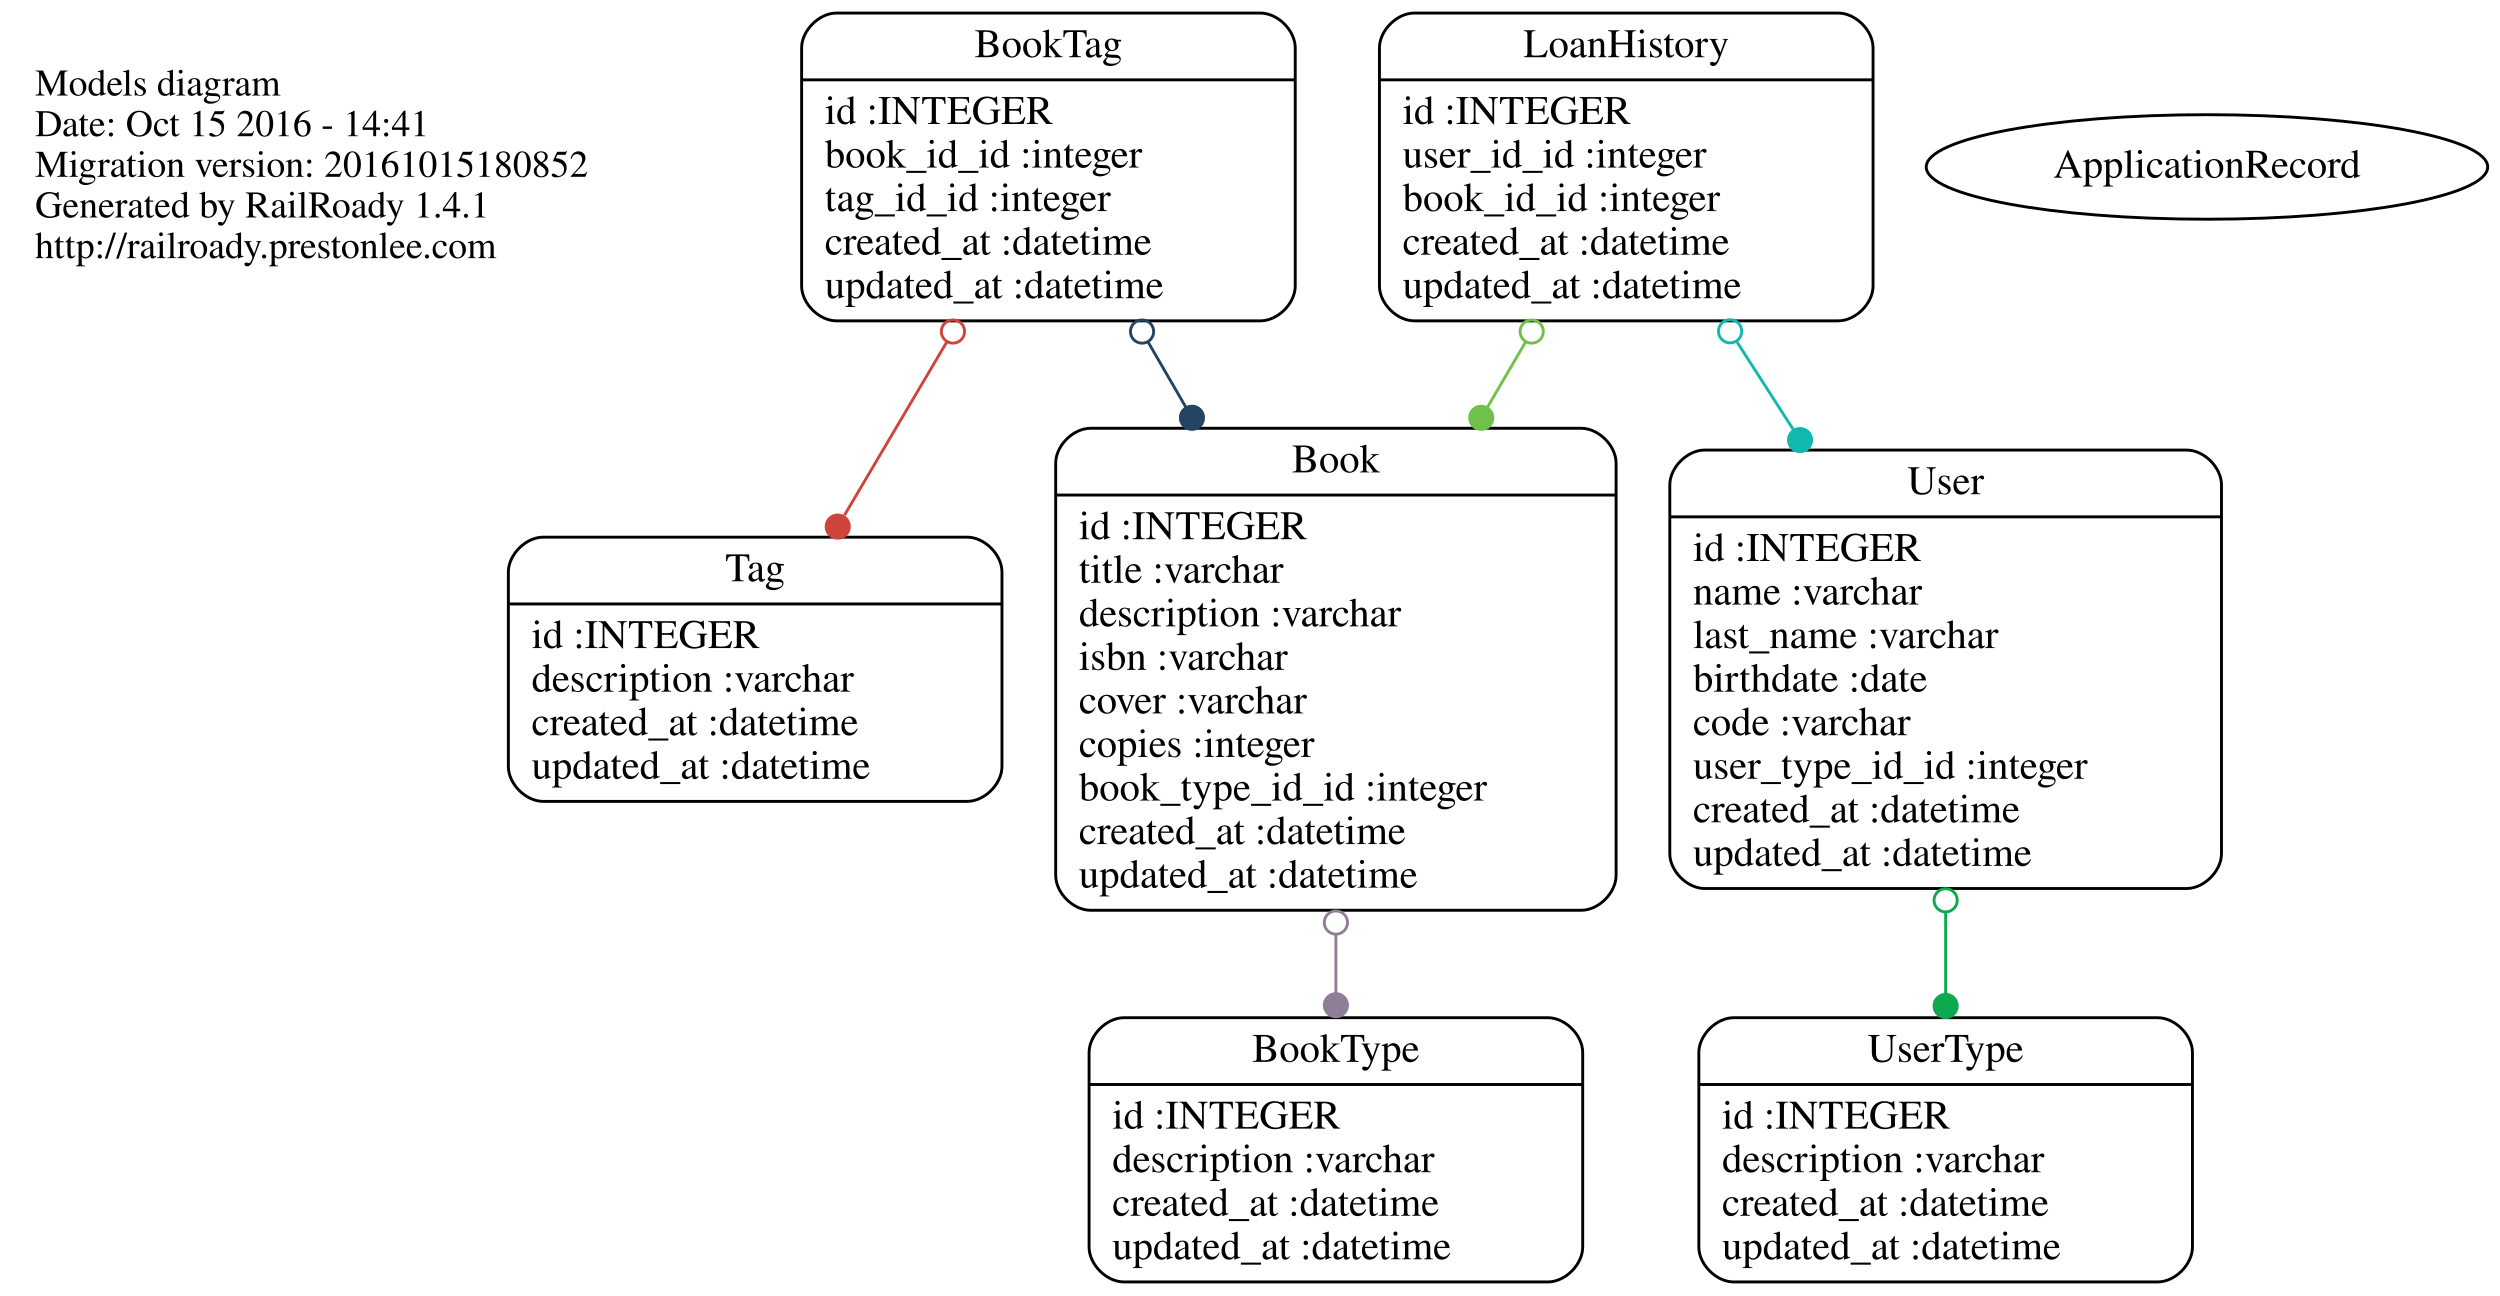
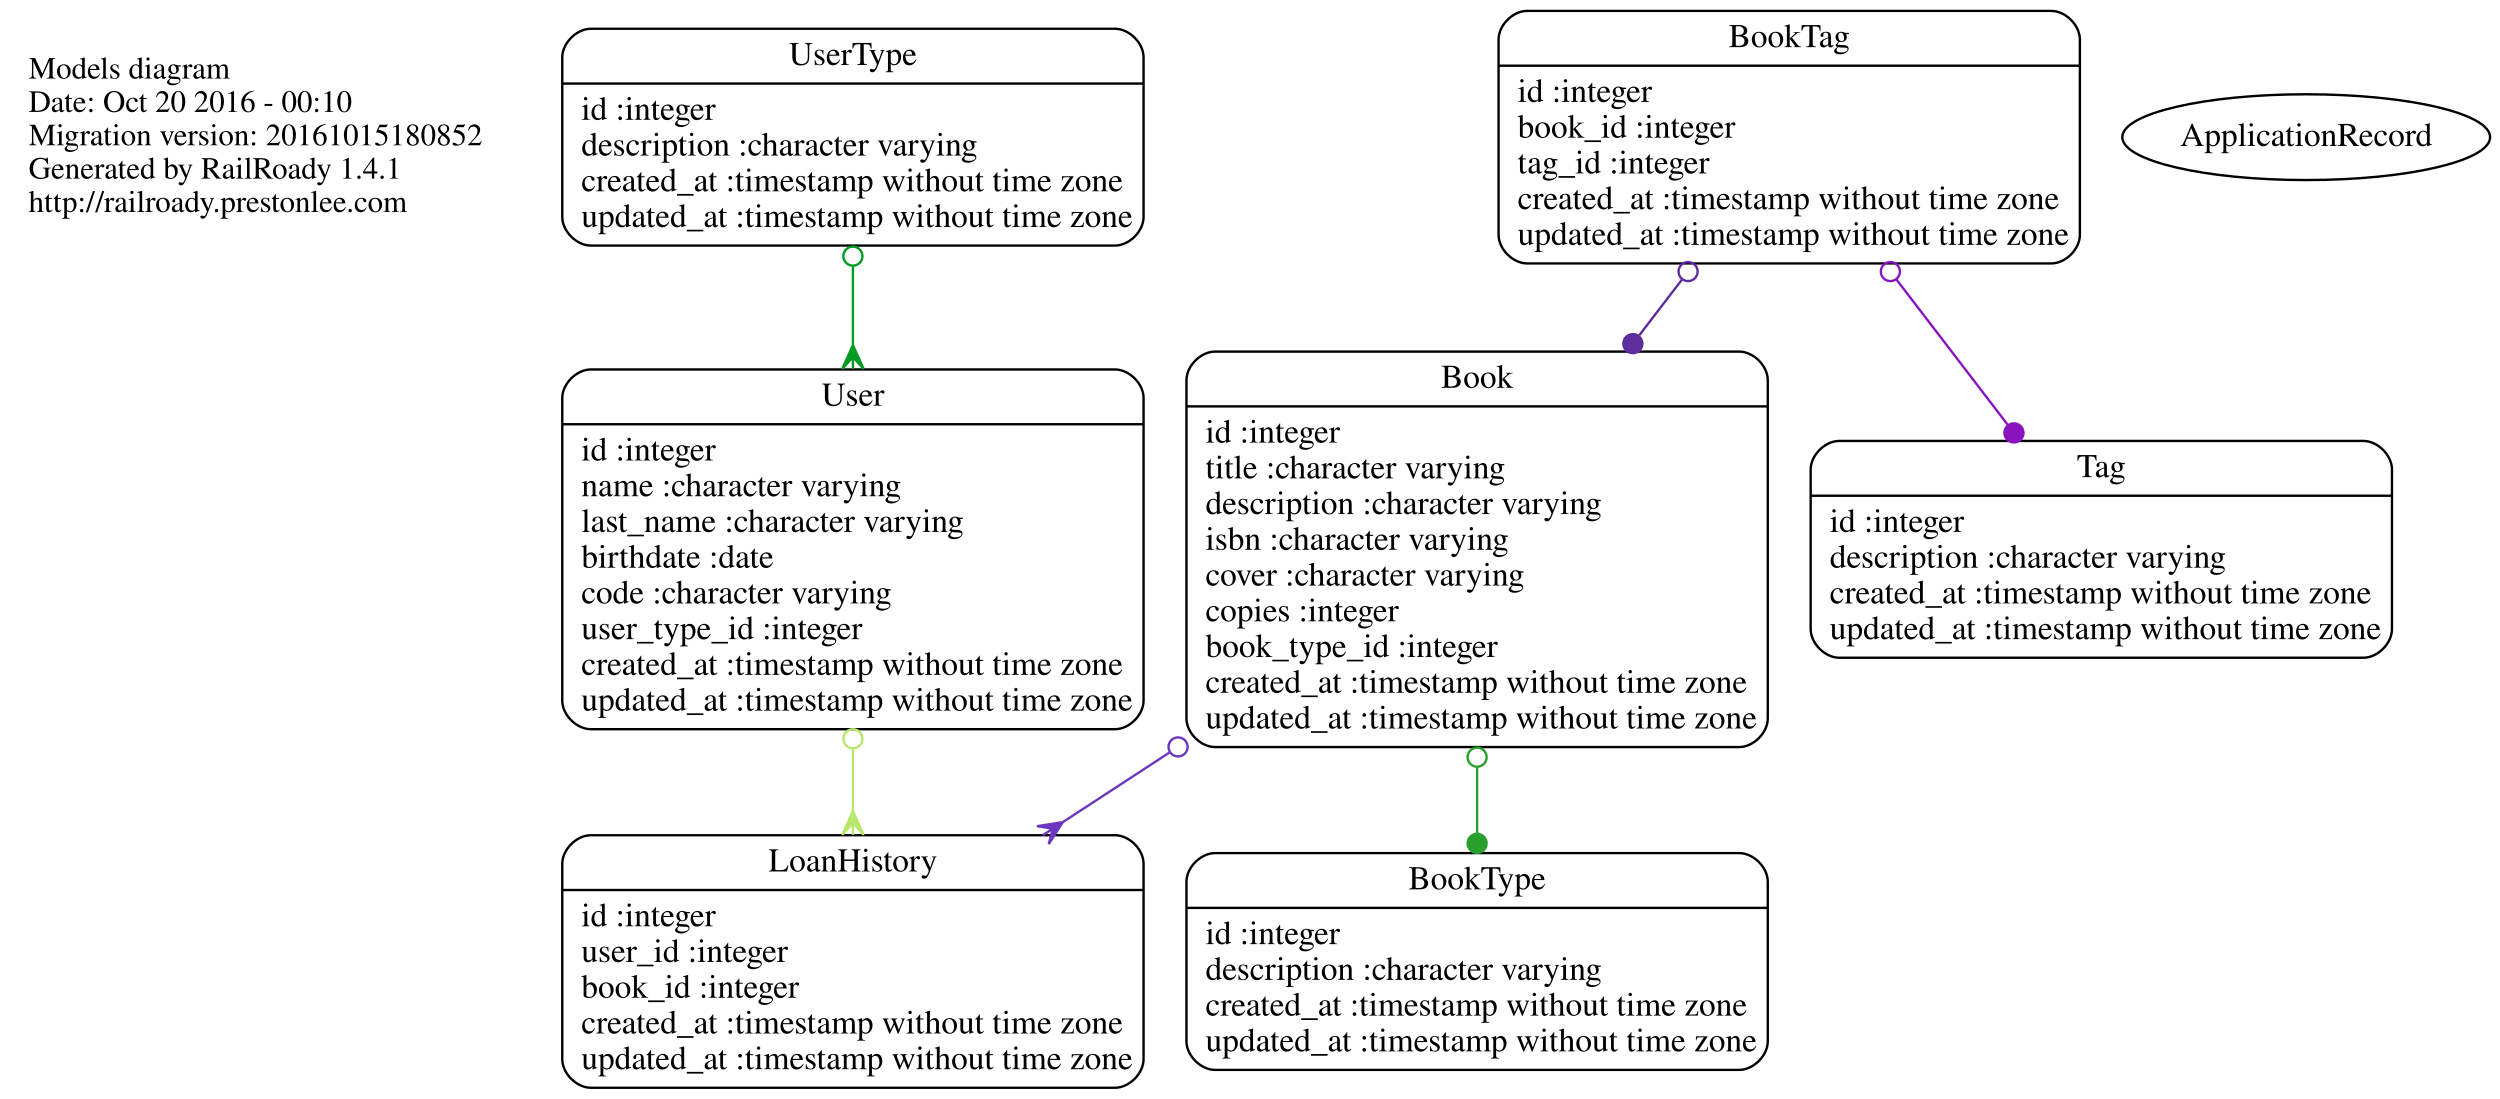
- <svg xmlns="http://www.w3.org/2000/svg" width="861pt" height="446pt" viewBox="0.00 0.00 860.84 446.00">
-   <g id="graph0" class="graph" transform="scale(1 1) rotate(0) translate(4 442)">
-     <polygon fill="none" stroke="none" points="-4,4 -4,-442 856.841,-442 856.841,4 -4,4" />
+ <svg xmlns="http://www.w3.org/2000/svg" width="1049pt" height="461pt" viewBox="0.00 0.00 1049.34 461.00">
+   <g id="graph0" class="graph" transform="scale(1 1) rotate(0) translate(4 457)">
+     <polygon fill="none" stroke="none" points="-4,4 -4,-457 1045.34,-457 1045.34,4 -4,4" />
    <g id="node1" class="node">
-       <text text-anchor="start" x="8" y="-409.1" font-family="Times,serif" font-size="13.00">Models diagram</text>
-       <text text-anchor="start" x="8" y="-395.1" font-family="Times,serif" font-size="13.00">Date: Oct 15 2016 - 14:41</text>
-       <text text-anchor="start" x="8" y="-381.1" font-family="Times,serif" font-size="13.00">Migration version: 20161015180852</text>
-       <text text-anchor="start" x="8" y="-367.1" font-family="Times,serif" font-size="13.00">Generated by RailRoady 1.4.1</text>
-       <text text-anchor="start" x="8" y="-353.1" font-family="Times,serif" font-size="13.00">http://railroady.prestonlee.com</text>
+       <text text-anchor="start" x="8" y="-424.1" font-family="Times,serif" font-size="13.00">Models diagram</text>
+       <text text-anchor="start" x="8" y="-410.1" font-family="Times,serif" font-size="13.00">Date: Oct 20 2016 - 00:10</text>
+       <text text-anchor="start" x="8" y="-396.1" font-family="Times,serif" font-size="13.00">Migration version: 20161015180852</text>
+       <text text-anchor="start" x="8" y="-382.1" font-family="Times,serif" font-size="13.00">Generated by RailRoady 1.4.1</text>
+       <text text-anchor="start" x="8" y="-368.1" font-family="Times,serif" font-size="13.00">http://railroady.prestonlee.com</text>
    </g>
    <g id="node2" class="node">
-       <path fill="none" stroke="black" d="M284,-331.5C284,-331.5 430,-331.5 430,-331.5 436,-331.5 442,-337.5 442,-343.5 442,-343.5 442,-425.5 442,-425.5 442,-431.5 436,-437.5 430,-437.5 430,-437.5 284,-437.5 284,-437.5 278,-437.5 272,-431.5 272,-425.5 272,-425.5 272,-343.5 272,-343.5 272,-337.5 278,-331.5 284,-331.5" />
-       <text text-anchor="middle" x="357" y="-422.3" font-family="Times,serif" font-size="14.00">BookTag</text>
-       <polyline fill="none" stroke="black" points="272,-414.5 442,-414.5 " />
-       <text text-anchor="start" x="280" y="-399.3" font-family="Times,serif" font-size="14.00">id :INTEGER</text>
-       <text text-anchor="start" x="280" y="-384.3" font-family="Times,serif" font-size="14.00">book_id_id :integer</text>
-       <text text-anchor="start" x="280" y="-369.3" font-family="Times,serif" font-size="14.00">tag_id_id :integer</text>
-       <text text-anchor="start" x="280" y="-354.3" font-family="Times,serif" font-size="14.00">created_at :datetime</text>
-       <text text-anchor="start" x="280" y="-339.3" font-family="Times,serif" font-size="14.00">updated_at :datetime</text>
+       <path fill="none" stroke="black" d="M506,-143.5C506,-143.5 726,-143.5 726,-143.5 732,-143.5 738,-149.5 738,-155.5 738,-155.5 738,-297.5 738,-297.5 738,-303.5 732,-309.5 726,-309.5 726,-309.5 506,-309.5 506,-309.5 500,-309.5 494,-303.5 494,-297.5 494,-297.5 494,-155.5 494,-155.5 494,-149.5 500,-143.5 506,-143.5" />
+       <text text-anchor="middle" x="616" y="-294.3" font-family="Times,serif" font-size="14.00">Book</text>
+       <polyline fill="none" stroke="black" points="494,-286.5 738,-286.5 " />
+       <text text-anchor="start" x="502" y="-271.3" font-family="Times,serif" font-size="14.00">id :integer</text>
+       <text text-anchor="start" x="502" y="-256.3" font-family="Times,serif" font-size="14.00">title :character varying</text>
+       <text text-anchor="start" x="502" y="-241.3" font-family="Times,serif" font-size="14.00">description :character varying</text>
+       <text text-anchor="start" x="502" y="-226.3" font-family="Times,serif" font-size="14.00">isbn :character varying</text>
+       <text text-anchor="start" x="502" y="-211.3" font-family="Times,serif" font-size="14.00">cover :character varying</text>
+       <text text-anchor="start" x="502" y="-196.3" font-family="Times,serif" font-size="14.00">copies :integer</text>
+       <text text-anchor="start" x="502" y="-181.3" font-family="Times,serif" font-size="14.00">book_type_id :integer</text>
+       <text text-anchor="start" x="502" y="-166.3" font-family="Times,serif" font-size="14.00">created_at :timestamp without time zone</text>
+       <text text-anchor="start" x="502" y="-151.3" font-family="Times,serif" font-size="14.00">updated_at :timestamp without time zone</text>
    </g>
    <g id="node3" class="node">
-       <path fill="none" stroke="black" d="M183,-166C183,-166 329,-166 329,-166 335,-166 341,-172 341,-178 341,-178 341,-245 341,-245 341,-251 335,-257 329,-257 329,-257 183,-257 183,-257 177,-257 171,-251 171,-245 171,-245 171,-178 171,-178 171,-172 177,-166 183,-166" />
-       <text text-anchor="middle" x="256" y="-241.8" font-family="Times,serif" font-size="14.00">Tag</text>
-       <polyline fill="none" stroke="black" points="171,-234 341,-234 " />
-       <text text-anchor="start" x="179" y="-218.8" font-family="Times,serif" font-size="14.00">id :INTEGER</text>
-       <text text-anchor="start" x="179" y="-203.8" font-family="Times,serif" font-size="14.00">description :varchar</text>
-       <text text-anchor="start" x="179" y="-188.8" font-family="Times,serif" font-size="14.00">created_at :datetime</text>
-       <text text-anchor="start" x="179" y="-173.8" font-family="Times,serif" font-size="14.00">updated_at :datetime</text>
+       <path fill="none" stroke="black" d="M506,-8C506,-8 726,-8 726,-8 732,-8 738,-14 738,-20 738,-20 738,-87 738,-87 738,-93 732,-99 726,-99 726,-99 506,-99 506,-99 500,-99 494,-93 494,-87 494,-87 494,-20 494,-20 494,-14 500,-8 506,-8" />
+       <text text-anchor="middle" x="616" y="-83.8" font-family="Times,serif" font-size="14.00">BookType</text>
+       <polyline fill="none" stroke="black" points="494,-76 738,-76 " />
+       <text text-anchor="start" x="502" y="-60.8" font-family="Times,serif" font-size="14.00">id :integer</text>
+       <text text-anchor="start" x="502" y="-45.8" font-family="Times,serif" font-size="14.00">description :character varying</text>
+       <text text-anchor="start" x="502" y="-30.8" font-family="Times,serif" font-size="14.00">created_at :timestamp without time zone</text>
+       <text text-anchor="start" x="502" y="-15.8" font-family="Times,serif" font-size="14.00">updated_at :timestamp without time zone</text>
+     </g>
+     <g id="edge1" class="edge">
+       <path fill="none" stroke="#29a02d" d="M616,-135.044C616,-125.487 616,-116.013 616,-107.101" />
+       <ellipse fill="none" stroke="#29a02d" cx="616" cy="-139.256" rx="4" ry="4" />
+       <ellipse fill="#29a02d" stroke="#29a02d" cx="616" cy="-103.089" rx="4" ry="4" />
+     </g>
+     <g id="node4" class="node">
+       <path fill="none" stroke="black" d="M244,-0.5C244,-0.5 464,-0.5 464,-0.5 470,-0.5 476,-6.5 476,-12.5 476,-12.5 476,-94.5 476,-94.5 476,-100.5 470,-106.5 464,-106.5 464,-106.5 244,-106.5 244,-106.5 238,-106.5 232,-100.5 232,-94.5 232,-94.5 232,-12.5 232,-12.5 232,-6.5 238,-0.5 244,-0.5" />
+       <text text-anchor="middle" x="354" y="-91.3" font-family="Times,serif" font-size="14.00">LoanHistory</text>
+       <polyline fill="none" stroke="black" points="232,-83.5 476,-83.5 " />
+       <text text-anchor="start" x="240" y="-68.3" font-family="Times,serif" font-size="14.00">id :integer</text>
+       <text text-anchor="start" x="240" y="-53.3" font-family="Times,serif" font-size="14.00">user_id :integer</text>
+       <text text-anchor="start" x="240" y="-38.3" font-family="Times,serif" font-size="14.00">book_id :integer</text>
+       <text text-anchor="start" x="240" y="-23.3" font-family="Times,serif" font-size="14.00">created_at :timestamp without time zone</text>
+       <text text-anchor="start" x="240" y="-8.3" font-family="Times,serif" font-size="14.00">updated_at :timestamp without time zone</text>
    </g>
    <g id="edge2" class="edge">
-       <path fill="none" stroke="#cf443a" d="M321.989,-324.224C310.522,-304.809 297.875,-283.397 286.747,-264.557" />
-       <ellipse fill="none" stroke="#cf443a" cx="324.114" cy="-327.821" rx="4" ry="4" />
-       <ellipse fill="#cf443a" stroke="#cf443a" cx="284.437" cy="-260.646" rx="4" ry="4" />
+       <path fill="none" stroke="#6c36be" d="M487.116,-141.381C471.891,-131.444 456.627,-121.482 442.149,-112.032" />
+       <ellipse fill="none" stroke="#6c36be" cx="490.472" cy="-143.571" rx="4" ry="4" />
+       <polygon fill="#6c36be" stroke="#6c36be" points="442.095,-111.997 436.181,-102.763 437.908,-109.264 433.721,-106.532 433.721,-106.532 433.721,-106.532 437.908,-109.264 431.261,-110.3 442.095,-111.997 442.095,-111.997" />
+     </g>
+     <g id="node5" class="node">
+       <path fill="none" stroke="black" d="M244,-151C244,-151 464,-151 464,-151 470,-151 476,-157 476,-163 476,-163 476,-290 476,-290 476,-296 470,-302 464,-302 464,-302 244,-302 244,-302 238,-302 232,-296 232,-290 232,-290 232,-163 232,-163 232,-157 238,-151 244,-151" />
+       <text text-anchor="middle" x="354" y="-286.8" font-family="Times,serif" font-size="14.00">User</text>
+       <polyline fill="none" stroke="black" points="232,-279 476,-279 " />
+       <text text-anchor="start" x="240" y="-263.8" font-family="Times,serif" font-size="14.00">id :integer</text>
+       <text text-anchor="start" x="240" y="-248.8" font-family="Times,serif" font-size="14.00">name :character varying</text>
+       <text text-anchor="start" x="240" y="-233.8" font-family="Times,serif" font-size="14.00">last_name :character varying</text>
+       <text text-anchor="start" x="240" y="-218.8" font-family="Times,serif" font-size="14.00">birthdate :date</text>
+       <text text-anchor="start" x="240" y="-203.8" font-family="Times,serif" font-size="14.00">code :character varying</text>
+       <text text-anchor="start" x="240" y="-188.8" font-family="Times,serif" font-size="14.00">user_type_id :integer</text>
+       <text text-anchor="start" x="240" y="-173.8" font-family="Times,serif" font-size="14.00">created_at :timestamp without time zone</text>
+       <text text-anchor="start" x="240" y="-158.8" font-family="Times,serif" font-size="14.00">updated_at :timestamp without time zone</text>
+     </g>
+     <g id="edge3" class="edge">
+       <path fill="none" stroke="#b7e86c" d="M354,-142.907C354,-134.134 354,-125.32 354,-116.835" />
+       <ellipse fill="none" stroke="#b7e86c" cx="354" cy="-146.994" rx="4" ry="4" />
+       <polygon fill="#b7e86c" stroke="#b7e86c" points="354,-116.673 358.5,-106.673 354,-111.673 354,-106.673 354,-106.673 354,-106.673 354,-111.673 349.5,-106.673 354,-116.673 354,-116.673" />
+     </g>
+     <g id="node6" class="node">
+       <ellipse fill="none" stroke="black" cx="964" cy="-399.5" rx="77.187" ry="18" />
+       <text text-anchor="middle" x="964" y="-395.8" font-family="Times,serif" font-size="14.00">ApplicationRecord</text>
+     </g>
+     <g id="node7" class="node">
+       <path fill="none" stroke="black" d="M637,-346.5C637,-346.5 857,-346.5 857,-346.5 863,-346.5 869,-352.5 869,-358.5 869,-358.5 869,-440.5 869,-440.5 869,-446.5 863,-452.5 857,-452.5 857,-452.5 637,-452.5 637,-452.5 631,-452.5 625,-446.5 625,-440.5 625,-440.5 625,-358.5 625,-358.5 625,-352.5 631,-346.5 637,-346.5" />
+       <text text-anchor="middle" x="747" y="-437.3" font-family="Times,serif" font-size="14.00">BookTag</text>
+       <polyline fill="none" stroke="black" points="625,-429.5 869,-429.5 " />
+       <text text-anchor="start" x="633" y="-414.3" font-family="Times,serif" font-size="14.00">id :integer</text>
+       <text text-anchor="start" x="633" y="-399.3" font-family="Times,serif" font-size="14.00">book_id :integer</text>
+       <text text-anchor="start" x="633" y="-384.3" font-family="Times,serif" font-size="14.00">tag_id :integer</text>
+       <text text-anchor="start" x="633" y="-369.3" font-family="Times,serif" font-size="14.00">created_at :timestamp without time zone</text>
+       <text text-anchor="start" x="633" y="-354.3" font-family="Times,serif" font-size="14.00">updated_at :timestamp without time zone</text>
+     </g>
+     <g id="edge4" class="edge">
+       <path fill="none" stroke="#5b2e9c" d="M701.917,-339.651C696.123,-332.088 690.092,-324.216 684.032,-316.306" />
+       <ellipse fill="none" stroke="#5b2e9c" cx="704.551" cy="-343.09" rx="4" ry="4" />
+       <ellipse fill="#5b2e9c" stroke="#5b2e9c" cx="681.373" cy="-312.834" rx="4" ry="4" />
+     </g>
+     <g id="node9" class="node">
+       <path fill="none" stroke="black" d="M768,-181C768,-181 988,-181 988,-181 994,-181 1000,-187 1000,-193 1000,-193 1000,-260 1000,-260 1000,-266 994,-272 988,-272 988,-272 768,-272 768,-272 762,-272 756,-266 756,-260 756,-260 756,-193 756,-193 756,-187 762,-181 768,-181" />
+       <text text-anchor="middle" x="878" y="-256.8" font-family="Times,serif" font-size="14.00">Tag</text>
+       <polyline fill="none" stroke="black" points="756,-249 1000,-249 " />
+       <text text-anchor="start" x="764" y="-233.8" font-family="Times,serif" font-size="14.00">id :integer</text>
+       <text text-anchor="start" x="764" y="-218.8" font-family="Times,serif" font-size="14.00">description :character varying</text>
+       <text text-anchor="start" x="764" y="-203.8" font-family="Times,serif" font-size="14.00">created_at :timestamp without time zone</text>
+       <text text-anchor="start" x="764" y="-188.8" font-family="Times,serif" font-size="14.00">updated_at :timestamp without time zone</text>
+     </g>
+     <g id="edge5" class="edge">
+       <path fill="none" stroke="#8913bd" d="M791.973,-339.794C807.21,-319.906 824.094,-297.865 838.841,-278.616" />
+       <ellipse fill="none" stroke="#8913bd" cx="789.449" cy="-343.09" rx="4" ry="4" />
+       <ellipse fill="#8913bd" stroke="#8913bd" cx="841.322" cy="-275.377" rx="4" ry="4" />
    </g>
    <g id="node8" class="node">
-       <path fill="none" stroke="black" d="M371.5,-128.5C371.5,-128.5 540.5,-128.5 540.5,-128.5 546.5,-128.5 552.5,-134.5 552.5,-140.5 552.5,-140.5 552.5,-282.5 552.5,-282.5 552.5,-288.5 546.5,-294.5 540.5,-294.5 540.5,-294.5 371.5,-294.5 371.5,-294.5 365.5,-294.5 359.5,-288.5 359.5,-282.5 359.5,-282.5 359.5,-140.5 359.5,-140.5 359.5,-134.5 365.5,-128.5 371.5,-128.5" />
-       <text text-anchor="middle" x="456" y="-279.3" font-family="Times,serif" font-size="14.00">Book</text>
-       <polyline fill="none" stroke="black" points="359.5,-271.5 552.5,-271.5 " />
-       <text text-anchor="start" x="367.5" y="-256.3" font-family="Times,serif" font-size="14.00">id :INTEGER</text>
-       <text text-anchor="start" x="367.5" y="-241.3" font-family="Times,serif" font-size="14.00">title :varchar</text>
-       <text text-anchor="start" x="367.5" y="-226.3" font-family="Times,serif" font-size="14.00">description :varchar</text>
-       <text text-anchor="start" x="367.5" y="-211.3" font-family="Times,serif" font-size="14.00">isbn :varchar</text>
-       <text text-anchor="start" x="367.5" y="-196.3" font-family="Times,serif" font-size="14.00">cover :varchar</text>
-       <text text-anchor="start" x="367.5" y="-181.3" font-family="Times,serif" font-size="14.00">copies :integer</text>
-       <text text-anchor="start" x="367.5" y="-166.3" font-family="Times,serif" font-size="14.00">book_type_id_id :integer</text>
-       <text text-anchor="start" x="367.5" y="-151.3" font-family="Times,serif" font-size="14.00">created_at :datetime</text>
-       <text text-anchor="start" x="367.5" y="-136.3" font-family="Times,serif" font-size="14.00">updated_at :datetime</text>
-     </g>
-     <g id="edge1" class="edge">
-       <path fill="none" stroke="#254362" d="M391.394,-324.092C395.611,-316.808 399.99,-309.245 404.391,-301.643" />
-       <ellipse fill="none" stroke="#254362" cx="389.245" cy="-327.803" rx="4" ry="4" />
-       <ellipse fill="#254362" stroke="#254362" cx="406.43" cy="-298.12" rx="4" ry="4" />
-     </g>
-     <g id="node4" class="node">
-       <path fill="none" stroke="black" d="M383,-0.5C383,-0.5 529,-0.5 529,-0.5 535,-0.5 541,-6.5 541,-12.5 541,-12.5 541,-79.5 541,-79.5 541,-85.5 535,-91.5 529,-91.5 529,-91.5 383,-91.5 383,-91.5 377,-91.5 371,-85.5 371,-79.5 371,-79.5 371,-12.5 371,-12.5 371,-6.5 377,-0.5 383,-0.5" />
-       <text text-anchor="middle" x="456" y="-76.3" font-family="Times,serif" font-size="14.00">BookType</text>
-       <polyline fill="none" stroke="black" points="371,-68.5 541,-68.5 " />
-       <text text-anchor="start" x="379" y="-53.3" font-family="Times,serif" font-size="14.00">id :INTEGER</text>
-       <text text-anchor="start" x="379" y="-38.3" font-family="Times,serif" font-size="14.00">description :varchar</text>
-       <text text-anchor="start" x="379" y="-23.3" font-family="Times,serif" font-size="14.00">created_at :datetime</text>
-       <text text-anchor="start" x="379" y="-8.3" font-family="Times,serif" font-size="14.00">updated_at :datetime</text>
-     </g>
-     <g id="node5" class="node">
-       <path fill="none" stroke="black" d="M583,-136C583,-136 749,-136 749,-136 755,-136 761,-142 761,-148 761,-148 761,-275 761,-275 761,-281 755,-287 749,-287 749,-287 583,-287 583,-287 577,-287 571,-281 571,-275 571,-275 571,-148 571,-148 571,-142 577,-136 583,-136" />
-       <text text-anchor="middle" x="666" y="-271.8" font-family="Times,serif" font-size="14.00">User</text>
-       <polyline fill="none" stroke="black" points="571,-264 761,-264 " />
-       <text text-anchor="start" x="579" y="-248.8" font-family="Times,serif" font-size="14.00">id :INTEGER</text>
-       <text text-anchor="start" x="579" y="-233.8" font-family="Times,serif" font-size="14.00">name :varchar</text>
-       <text text-anchor="start" x="579" y="-218.8" font-family="Times,serif" font-size="14.00">last_name :varchar</text>
-       <text text-anchor="start" x="579" y="-203.8" font-family="Times,serif" font-size="14.00">birthdate :date</text>
-       <text text-anchor="start" x="579" y="-188.8" font-family="Times,serif" font-size="14.00">code :varchar</text>
-       <text text-anchor="start" x="579" y="-173.8" font-family="Times,serif" font-size="14.00">user_type_id_id :integer</text>
-       <text text-anchor="start" x="579" y="-158.8" font-family="Times,serif" font-size="14.00">created_at :datetime</text>
-       <text text-anchor="start" x="579" y="-143.8" font-family="Times,serif" font-size="14.00">updated_at :datetime</text>
-     </g>
-     <g id="node6" class="node">
-       <path fill="none" stroke="black" d="M593,-0.5C593,-0.5 739,-0.5 739,-0.5 745,-0.5 751,-6.5 751,-12.5 751,-12.5 751,-79.5 751,-79.5 751,-85.5 745,-91.5 739,-91.5 739,-91.5 593,-91.5 593,-91.5 587,-91.5 581,-85.5 581,-79.5 581,-79.5 581,-12.5 581,-12.5 581,-6.5 587,-0.5 593,-0.5" />
-       <text text-anchor="middle" x="666" y="-76.3" font-family="Times,serif" font-size="14.00">UserType</text>
-       <polyline fill="none" stroke="black" points="581,-68.5 751,-68.5 " />
-       <text text-anchor="start" x="589" y="-53.3" font-family="Times,serif" font-size="14.00">id :INTEGER</text>
-       <text text-anchor="start" x="589" y="-38.3" font-family="Times,serif" font-size="14.00">description :varchar</text>
-       <text text-anchor="start" x="589" y="-23.3" font-family="Times,serif" font-size="14.00">created_at :datetime</text>
-       <text text-anchor="start" x="589" y="-8.3" font-family="Times,serif" font-size="14.00">updated_at :datetime</text>
-     </g>
-     <g id="edge3" class="edge">
-       <path fill="none" stroke="#0da94e" d="M666,-127.735C666,-118.181 666,-108.647 666,-99.652" />
-       <ellipse fill="none" stroke="#0da94e" cx="666" cy="-131.927" rx="4" ry="4" />
-       <ellipse fill="#0da94e" stroke="#0da94e" cx="666" cy="-95.559" rx="4" ry="4" />
-     </g>
-     <g id="node7" class="node">
-       <ellipse fill="none" stroke="black" cx="756" cy="-384.5" rx="96.683" ry="18" />
-       <text text-anchor="middle" x="756" y="-380.8" font-family="Times,serif" font-size="14.00">ApplicationRecord</text>
-     </g>
-     <g id="edge4" class="edge">
-       <path fill="none" stroke="#907e96" d="M456,-120.04C456,-113.173 456,-106.389 456,-99.885" />
-       <ellipse fill="none" stroke="#907e96" cx="456" cy="-124.271" rx="4" ry="4" />
-       <ellipse fill="#907e96" stroke="#907e96" cx="456" cy="-95.811" rx="4" ry="4" />
-     </g>
-     <g id="node9" class="node">
-       <path fill="none" stroke="black" d="M483,-331.5C483,-331.5 629,-331.5 629,-331.5 635,-331.5 641,-337.5 641,-343.5 641,-343.5 641,-425.5 641,-425.5 641,-431.5 635,-437.5 629,-437.5 629,-437.5 483,-437.5 483,-437.5 477,-437.5 471,-431.5 471,-425.5 471,-425.5 471,-343.5 471,-343.5 471,-337.5 477,-331.5 483,-331.5" />
-       <text text-anchor="middle" x="556" y="-422.3" font-family="Times,serif" font-size="14.00">LoanHistory</text>
-       <polyline fill="none" stroke="black" points="471,-414.5 641,-414.5 " />
-       <text text-anchor="start" x="479" y="-399.3" font-family="Times,serif" font-size="14.00">id :INTEGER</text>
-       <text text-anchor="start" x="479" y="-384.3" font-family="Times,serif" font-size="14.00">user_id_id :integer</text>
-       <text text-anchor="start" x="479" y="-369.3" font-family="Times,serif" font-size="14.00">book_id_id :integer</text>
-       <text text-anchor="start" x="479" y="-354.3" font-family="Times,serif" font-size="14.00">created_at :datetime</text>
-       <text text-anchor="start" x="479" y="-339.3" font-family="Times,serif" font-size="14.00">updated_at :datetime</text>
-     </g>
-     <g id="edge5" class="edge">
-       <path fill="none" stroke="#11b8af" d="M594.085,-324.296C600.417,-314.451 607.082,-304.091 613.694,-293.812" />
-       <ellipse fill="none" stroke="#11b8af" cx="591.765" cy="-327.901" rx="4" ry="4" />
-       <ellipse fill="#11b8af" stroke="#11b8af" cx="615.863" cy="-290.44" rx="4" ry="4" />
+       <path fill="none" stroke="black" d="M244,-354C244,-354 464,-354 464,-354 470,-354 476,-360 476,-366 476,-366 476,-433 476,-433 476,-439 470,-445 464,-445 464,-445 244,-445 244,-445 238,-445 232,-439 232,-433 232,-433 232,-366 232,-366 232,-360 238,-354 244,-354" />
+       <text text-anchor="middle" x="354" y="-429.8" font-family="Times,serif" font-size="14.00">UserType</text>
+       <polyline fill="none" stroke="black" points="232,-422 476,-422 " />
+       <text text-anchor="start" x="240" y="-406.8" font-family="Times,serif" font-size="14.00">id :integer</text>
+       <text text-anchor="start" x="240" y="-391.8" font-family="Times,serif" font-size="14.00">description :character varying</text>
+       <text text-anchor="start" x="240" y="-376.8" font-family="Times,serif" font-size="14.00">created_at :timestamp without time zone</text>
+       <text text-anchor="start" x="240" y="-361.8" font-family="Times,serif" font-size="14.00">updated_at :timestamp without time zone</text>
    </g>
    <g id="edge6" class="edge">
-       <path fill="none" stroke="#6fc14b" d="M521.258,-324.092C516.999,-316.808 512.576,-309.245 508.131,-301.643" />
-       <ellipse fill="none" stroke="#6fc14b" cx="523.434" cy="-327.812" rx="4" ry="4" />
-       <ellipse fill="#6fc14b" stroke="#6fc14b" cx="506.065" cy="-298.111" rx="4" ry="4" />
+       <path fill="none" stroke="#019b23" d="M354,-345.263C354,-334.823 354,-323.632 354,-312.453" />
+       <ellipse fill="none" stroke="#019b23" cx="354" cy="-349.572" rx="4" ry="4" />
+       <polygon fill="#019b23" stroke="#019b23" points="354,-312.212 358.5,-302.212 354,-307.212 354,-302.212 354,-302.212 354,-302.212 354,-307.212 349.5,-302.212 354,-312.212 354,-312.212" />
    </g>
  </g>
</svg>
